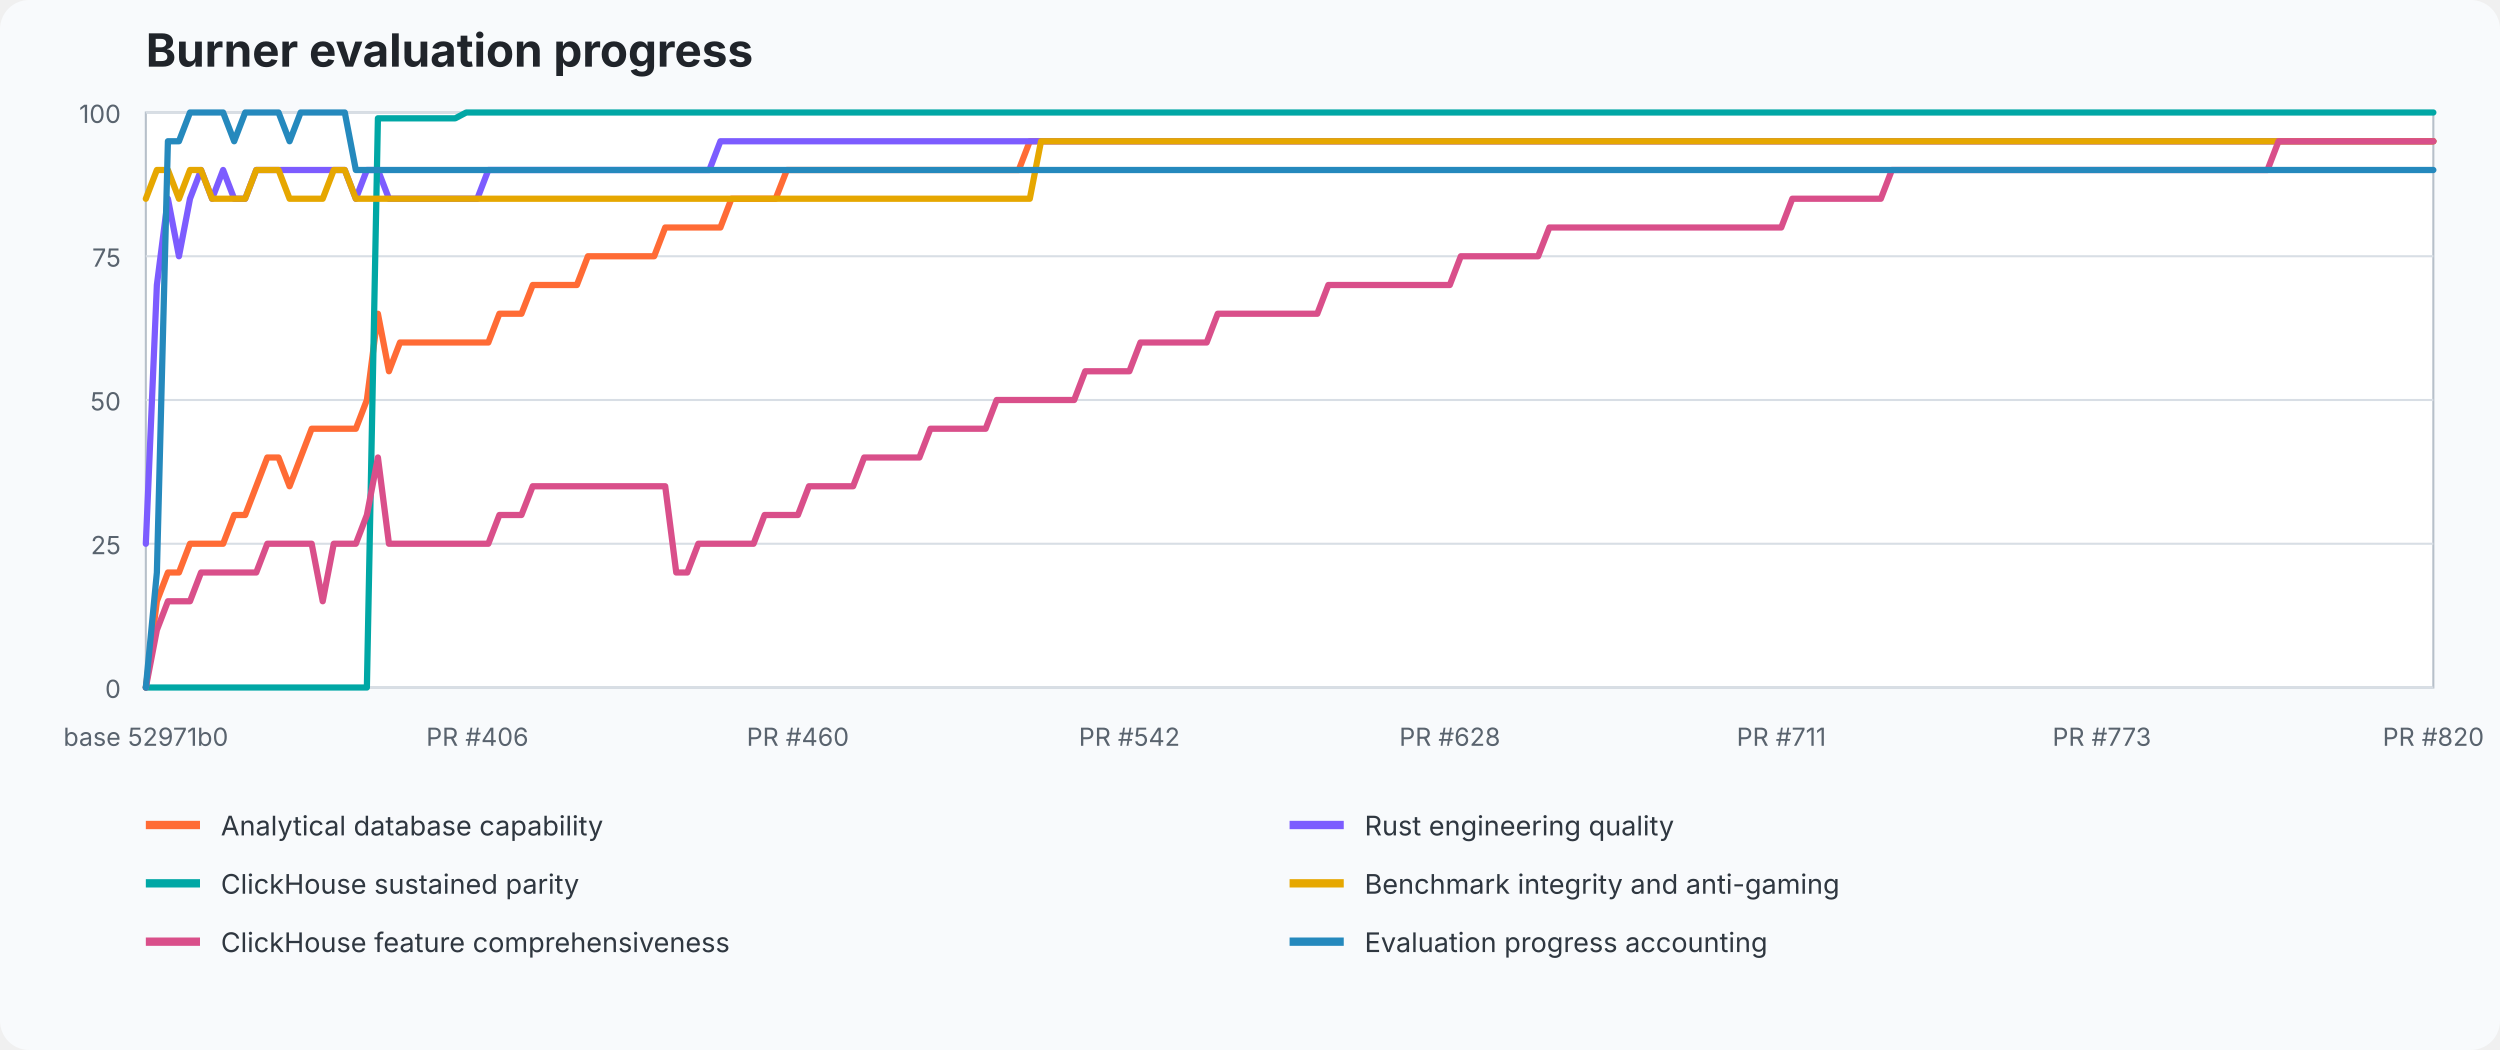
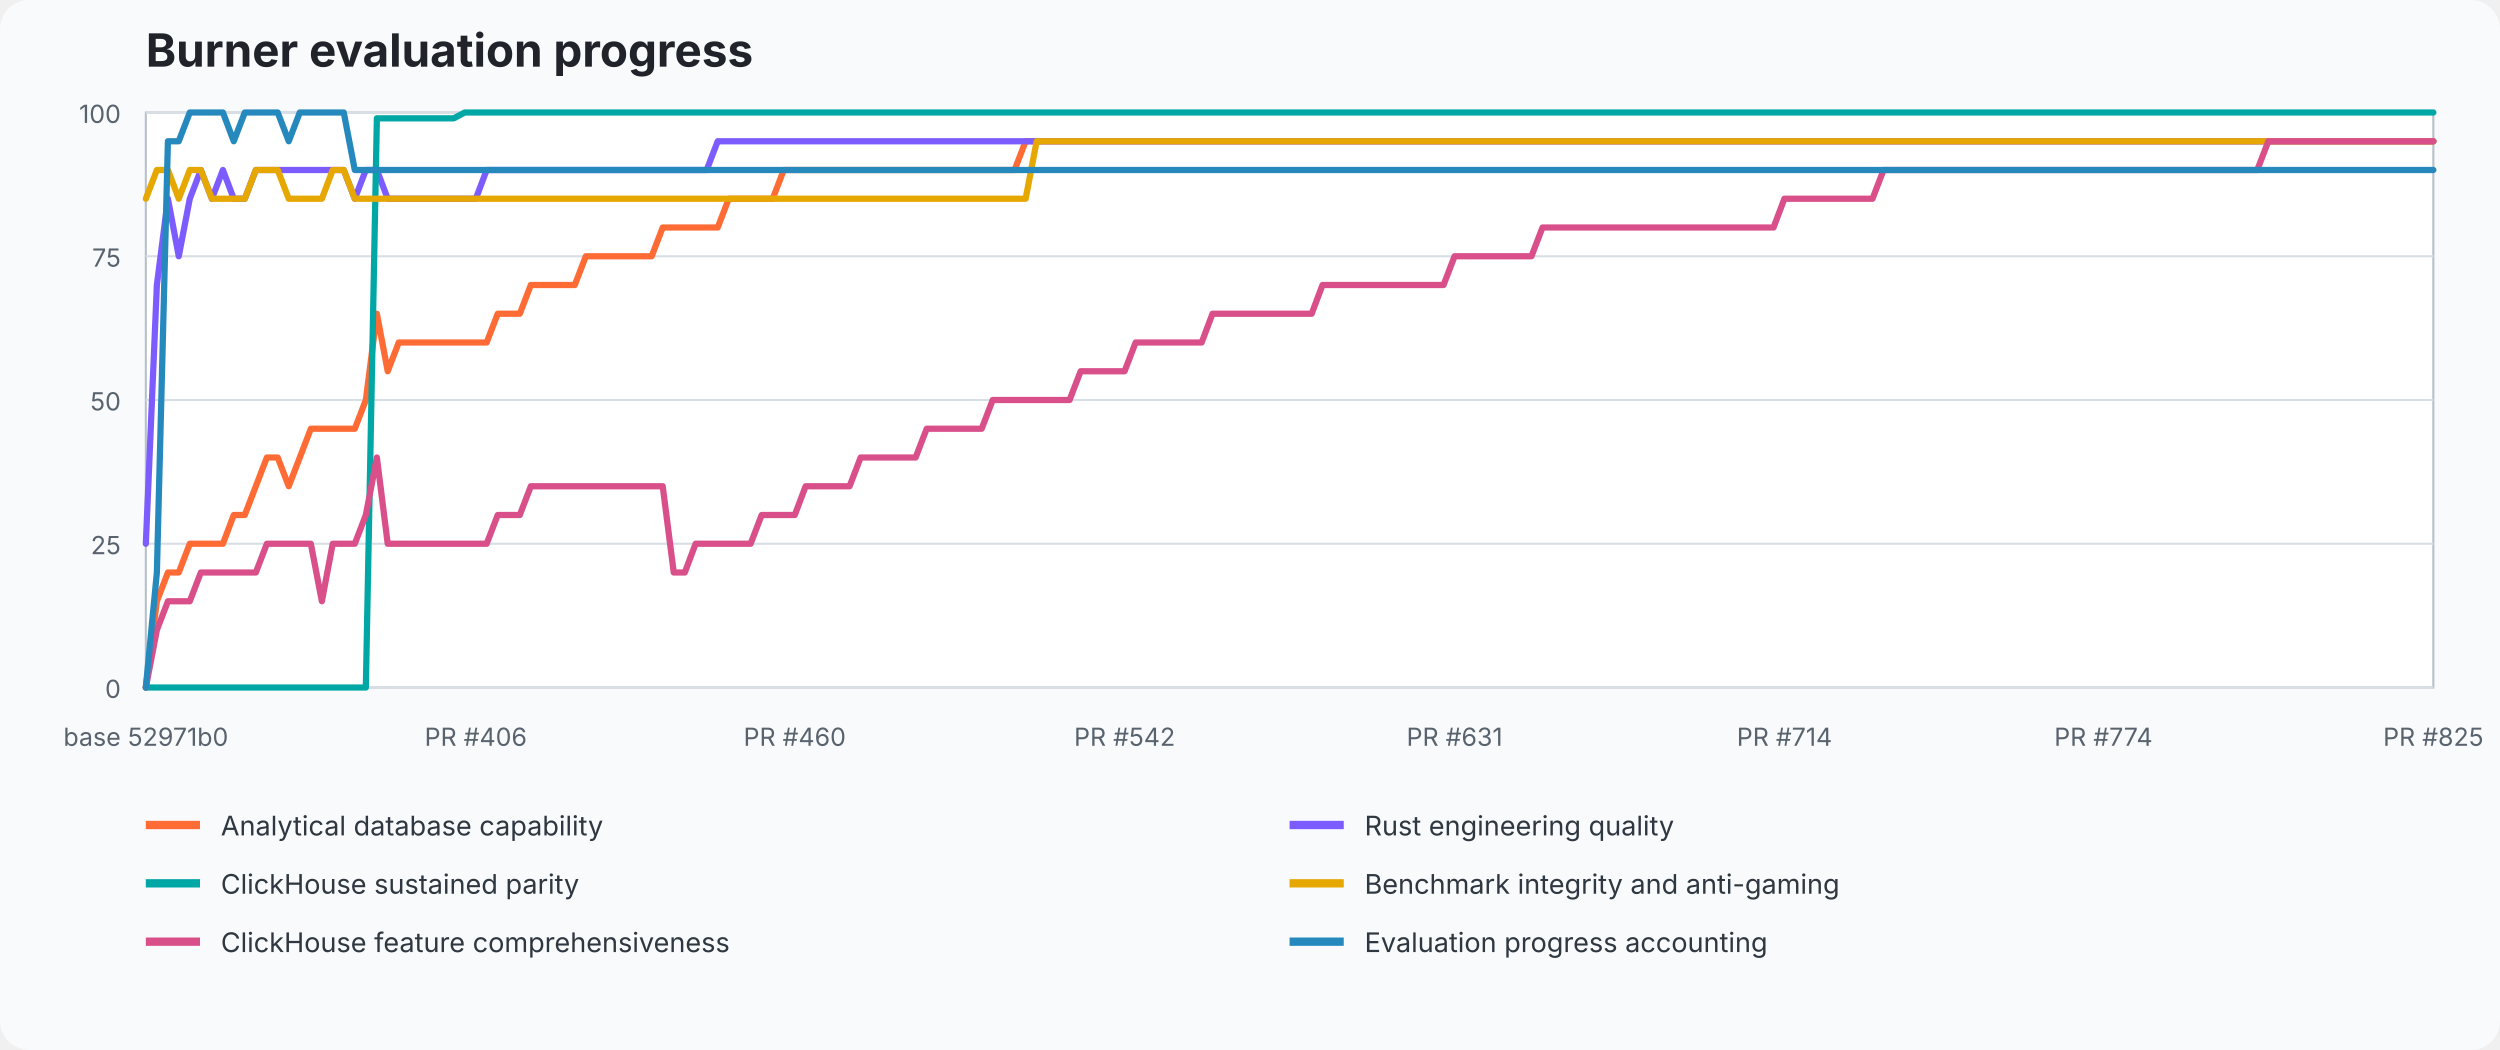
<svg xmlns="http://www.w3.org/2000/svg" width="1200" height="504" viewBox="0 0 1200 504" role="img" aria-labelledby="title desc">
  <style>text{font-family:ui-sans-serif,system-ui,-apple-system,BlinkMacSystemFont,"Segoe UI",sans-serif}.title{font-size:22px;font-weight:700;fill:#20242a}.axis{font-size:12px;fill:#59636e}.legend{font-size:13px;fill:#2f3740}.grid{stroke:#d8dee5;stroke-width:1}.plot{fill:#fff;stroke:#b7c0ca}</style>
  <rect width="100%" height="100%" fill="#f8fafc" rx="14" />
  <text x="70" y="32" class="title">Burner evaluation progress</text>
  <rect x="70" y="54" width="1098" height="276" class="plot" />
  <line x1="70" y1="330" x2="1168" y2="330" class="grid" />
  <text x="58" y="335" text-anchor="end" class="axis">0</text>
  <line x1="70" y1="261" x2="1168" y2="261" class="grid" />
  <text x="58" y="266" text-anchor="end" class="axis">25</text>
  <line x1="70" y1="192" x2="1168" y2="192" class="grid" />
  <text x="58" y="197" text-anchor="end" class="axis">50</text>
  <line x1="70" y1="123" x2="1168" y2="123" class="grid" />
  <text x="58" y="128" text-anchor="end" class="axis">75</text>
  <line x1="70" y1="54" x2="1168" y2="54" class="grid" />
  <text x="58" y="59" text-anchor="end" class="axis">100</text>
-   <polyline points="70.0,330.0 75.3,288.6 80.6,274.8 85.9,274.8 91.2,261.0 96.5,261.0 101.8,261.0 107.1,261.0 112.4,247.2 117.7,247.2 123.0,233.4 128.3,219.6 133.7,219.6 139.0,233.4 144.3,219.6 149.6,205.8 154.9,205.8 160.2,205.8 165.5,205.8 170.8,205.8 176.1,192.0 181.4,150.6 186.7,178.2 192.0,164.4 197.3,164.4 202.6,164.4 207.9,164.4 213.2,164.4 218.5,164.4 223.8,164.4 229.1,164.4 234.4,164.4 239.7,150.6 245.0,150.6 250.3,150.6 255.7,136.8 261.0,136.8 266.3,136.8 271.6,136.8 276.9,136.8 282.2,123.0 287.5,123.0 292.8,123.0 298.1,123.0 303.4,123.0 308.7,123.0 314.0,123.0 319.3,109.2 324.6,109.2 329.9,109.2 335.2,109.2 340.5,109.2 345.8,109.2 351.1,95.4 356.4,95.4 361.7,95.4 367.0,95.4 372.3,95.4 377.7,81.6 383.0,81.6 388.3,81.6 393.6,81.6 398.9,81.6 404.2,81.6 409.5,81.6 414.8,81.6 420.1,81.6 425.4,81.6 430.7,81.6 436.0,81.6 441.3,81.6 446.6,81.6 451.9,81.6 457.2,81.6 462.5,81.6 467.8,81.6 473.1,81.6 478.4,81.6 483.7,81.6 489.0,81.6 494.3,67.8 499.7,67.8 505.0,67.8 510.3,67.8 515.6,67.8 520.9,67.8 526.2,67.8 531.5,67.8 536.8,67.8 542.1,67.8 547.4,67.8 552.7,67.8 558.0,67.8 563.3,67.8 568.6,67.8 573.9,67.8 579.2,67.8 584.5,67.8 589.8,67.8 595.1,67.8 600.4,67.8 605.7,67.8 611.0,67.8 616.3,67.8 621.7,67.8 627.0,67.8 632.3,67.8 637.6,67.8 642.9,67.8 648.2,67.8 653.5,67.8 658.8,67.8 664.1,67.8 669.4,67.8 674.7,67.8 680.0,67.8 685.3,67.8 690.6,67.8 695.9,67.8 701.2,67.8 706.5,67.8 711.8,67.8 717.1,67.8 722.4,67.8 727.7,67.8 733.0,67.8 738.3,67.8 743.7,67.8 749.0,67.8 754.3,67.8 759.6,67.8 764.9,67.8 770.2,67.8 775.5,67.8 780.8,67.8 786.1,67.8 791.4,67.8 796.7,67.8 802.0,67.8 807.3,67.8 812.6,67.8 817.9,67.8 823.2,67.8 828.5,67.8 833.8,67.8 839.1,67.8 844.4,67.8 849.7,67.8 855.0,67.8 860.3,67.8 865.7,67.8 871.0,67.8 876.3,67.8 881.6,67.8 886.9,67.8 892.2,67.8 897.5,67.8 902.8,67.8 908.1,67.8 913.4,67.8 918.7,67.8 924.0,67.8 929.3,67.8 934.6,67.8 939.9,67.8 945.2,67.8 950.5,67.8 955.8,67.8 961.1,67.8 966.4,67.8 971.7,67.8 977.0,67.8 982.3,67.8 987.7,67.8 993.0,67.8 998.3,67.8 1003.6,67.8 1008.9,67.8 1014.2,67.8 1019.5,67.8 1024.8,67.8 1030.1,67.8 1035.4,67.8 1040.7,67.8 1046.0,67.8 1051.3,67.8 1056.6,67.8 1061.9,67.8 1067.2,67.8 1072.5,67.8 1077.8,67.8 1083.1,67.8 1088.4,67.8 1093.7,67.8 1099.0,67.8 1104.3,67.8 1109.7,67.8 1115.0,67.8 1120.3,67.8 1125.6,67.8 1130.9,67.8 1136.2,67.8 1141.5,67.8 1146.8,67.8 1152.1,67.8 1157.4,67.8 1162.7,67.8 1168.0,67.8" fill="none" stroke="#ff6b35" stroke-width="3" stroke-linejoin="round" stroke-linecap="round" />
-   <polyline points="70.0,261.0 75.3,136.8 80.6,95.4 85.9,123.0 91.2,95.4 96.5,81.6 101.8,95.4 107.1,81.6 112.4,95.4 117.7,95.4 123.0,81.6 128.3,81.6 133.7,81.6 139.0,81.6 144.3,81.6 149.6,81.6 154.9,81.6 160.2,81.6 165.5,81.6 170.8,95.4 176.1,81.6 181.4,81.6 186.7,95.4 192.0,95.4 197.3,95.4 202.6,95.4 207.9,95.4 213.2,95.4 218.5,95.4 223.8,95.4 229.1,95.4 234.4,81.6 239.7,81.6 245.0,81.6 250.3,81.6 255.7,81.6 261.0,81.6 266.3,81.6 271.6,81.6 276.9,81.6 282.2,81.6 287.5,81.6 292.8,81.6 298.1,81.6 303.4,81.6 308.7,81.6 314.0,81.6 319.3,81.6 324.6,81.6 329.9,81.6 335.2,81.6 340.5,81.6 345.8,67.8 351.1,67.8 356.4,67.8 361.7,67.8 367.0,67.8 372.3,67.8 377.7,67.8 383.0,67.8 388.3,67.8 393.6,67.8 398.9,67.8 404.2,67.8 409.5,67.8 414.8,67.8 420.1,67.8 425.4,67.8 430.7,67.8 436.0,67.8 441.3,67.8 446.6,67.8 451.9,67.8 457.2,67.8 462.5,67.8 467.8,67.8 473.1,67.8 478.4,67.8 483.7,67.8 489.0,67.8 494.3,67.8 499.7,67.8 505.0,67.8 510.3,67.8 515.6,67.8 520.9,67.8 526.2,67.8 531.5,67.8 536.8,67.8 542.1,67.8 547.4,67.8 552.7,67.8 558.0,67.8 563.3,67.8 568.6,67.8 573.9,67.8 579.2,67.8 584.5,67.8 589.8,67.8 595.1,67.8 600.4,67.8 605.7,67.8 611.0,67.8 616.3,67.8 621.7,67.8 627.0,67.8 632.3,67.8 637.6,67.8 642.9,67.8 648.2,67.8 653.5,67.8 658.8,67.8 664.1,67.8 669.4,67.8 674.7,67.8 680.0,67.8 685.3,67.8 690.6,67.8 695.9,67.8 701.2,67.8 706.5,67.8 711.8,67.8 717.1,67.8 722.4,67.8 727.7,67.8 733.0,67.8 738.3,67.8 743.7,67.8 749.0,67.8 754.3,67.8 759.6,67.8 764.9,67.8 770.2,67.8 775.5,67.8 780.8,67.8 786.1,67.8 791.4,67.8 796.7,67.8 802.0,67.8 807.3,67.8 812.6,67.8 817.9,67.8 823.2,67.8 828.5,67.8 833.8,67.8 839.1,67.8 844.4,67.8 849.7,67.8 855.0,67.8 860.3,67.8 865.7,67.8 871.0,67.8 876.3,67.8 881.6,67.8 886.9,67.8 892.2,67.8 897.5,67.8 902.8,67.8 908.1,67.8 913.4,67.8 918.7,67.8 924.0,67.8 929.3,67.8 934.6,67.8 939.9,67.8 945.2,67.8 950.5,67.8 955.8,67.8 961.1,67.8 966.4,67.8 971.7,67.8 977.0,67.8 982.3,67.8 987.7,67.8 993.0,67.8 998.3,67.8 1003.6,67.8 1008.9,67.8 1014.2,67.8 1019.5,67.8 1024.8,67.8 1030.1,67.8 1035.4,67.8 1040.7,67.8 1046.0,67.8 1051.3,67.8 1056.6,67.8 1061.9,67.8 1067.2,67.8 1072.5,67.8 1077.8,67.8 1083.1,67.8 1088.4,67.8 1093.7,67.8 1099.0,67.8 1104.3,67.8 1109.7,67.8 1115.0,67.8 1120.3,67.8 1125.6,67.8 1130.9,67.8 1136.2,67.8 1141.5,67.8 1146.8,67.8 1152.1,67.8 1157.4,67.8 1162.7,67.8 1168.0,67.8" fill="none" stroke="#7c5cff" stroke-width="3" stroke-linejoin="round" stroke-linecap="round" />
-   <polyline points="70.0,330.0 75.3,330.0 80.6,330.0 85.9,330.0 91.2,330.0 96.5,330.0 101.8,330.0 107.1,330.0 112.4,330.0 117.7,330.0 123.0,330.0 128.3,330.0 133.7,330.0 139.0,330.0 144.3,330.0 149.6,330.0 154.9,330.0 160.2,330.0 165.5,330.0 170.8,330.0 176.1,330.0 181.4,56.8 186.7,56.8 192.0,56.8 197.3,56.8 202.6,56.8 207.9,56.8 213.2,56.8 218.5,56.8 223.8,54.0 229.1,54.0 234.4,54.0 239.7,54.0 245.0,54.0 250.3,54.0 255.7,54.0 261.0,54.0 266.3,54.0 271.6,54.0 276.9,54.0 282.2,54.0 287.5,54.0 292.8,54.0 298.1,54.0 303.4,54.0 308.7,54.0 314.0,54.0 319.3,54.0 324.6,54.0 329.9,54.0 335.2,54.0 340.5,54.0 345.8,54.0 351.1,54.0 356.4,54.0 361.7,54.0 367.0,54.0 372.3,54.0 377.7,54.0 383.0,54.0 388.3,54.0 393.6,54.0 398.9,54.0 404.2,54.0 409.5,54.0 414.8,54.0 420.1,54.0 425.4,54.0 430.7,54.0 436.0,54.0 441.3,54.0 446.6,54.0 451.9,54.0 457.2,54.0 462.5,54.0 467.8,54.0 473.1,54.0 478.4,54.0 483.7,54.0 489.0,54.0 494.3,54.0 499.7,54.0 505.0,54.0 510.3,54.0 515.6,54.0 520.9,54.0 526.2,54.0 531.5,54.0 536.8,54.0 542.1,54.0 547.4,54.0 552.7,54.0 558.0,54.0 563.3,54.0 568.6,54.0 573.9,54.0 579.2,54.0 584.5,54.0 589.8,54.0 595.1,54.0 600.4,54.0 605.7,54.0 611.0,54.0 616.3,54.0 621.7,54.0 627.0,54.0 632.3,54.0 637.6,54.0 642.9,54.0 648.2,54.0 653.5,54.0 658.8,54.0 664.1,54.0 669.4,54.0 674.7,54.0 680.0,54.0 685.3,54.0 690.6,54.0 695.9,54.0 701.2,54.0 706.5,54.0 711.8,54.0 717.1,54.0 722.4,54.0 727.7,54.0 733.0,54.0 738.3,54.0 743.7,54.0 749.0,54.0 754.3,54.0 759.6,54.0 764.9,54.0 770.2,54.0 775.5,54.0 780.8,54.0 786.1,54.0 791.4,54.0 796.7,54.0 802.0,54.0 807.3,54.0 812.6,54.0 817.9,54.0 823.2,54.0 828.5,54.0 833.8,54.0 839.1,54.0 844.4,54.0 849.7,54.0 855.0,54.0 860.3,54.0 865.7,54.0 871.0,54.0 876.3,54.0 881.6,54.0 886.9,54.0 892.2,54.0 897.5,54.0 902.8,54.0 908.1,54.0 913.4,54.0 918.7,54.0 924.0,54.0 929.3,54.0 934.6,54.0 939.9,54.0 945.2,54.0 950.5,54.0 955.8,54.0 961.1,54.0 966.4,54.0 971.7,54.0 977.0,54.0 982.3,54.0 987.7,54.0 993.0,54.0 998.3,54.0 1003.6,54.0 1008.9,54.0 1014.2,54.0 1019.5,54.0 1024.8,54.0 1030.1,54.0 1035.4,54.0 1040.7,54.0 1046.0,54.0 1051.3,54.0 1056.6,54.0 1061.9,54.0 1067.2,54.0 1072.5,54.0 1077.8,54.0 1083.1,54.0 1088.4,54.0 1093.7,54.0 1099.0,54.0 1104.3,54.0 1109.7,54.0 1115.0,54.0 1120.3,54.0 1125.6,54.0 1130.9,54.0 1136.2,54.0 1141.5,54.0 1146.8,54.0 1152.1,54.0 1157.4,54.0 1162.7,54.0 1168.0,54.0" fill="none" stroke="#00a7a5" stroke-width="3" stroke-linejoin="round" stroke-linecap="round" />
-   <polyline points="70.0,95.4 75.3,81.6 80.6,81.6 85.9,95.4 91.2,81.6 96.5,81.6 101.8,95.4 107.1,95.4 112.4,95.4 117.7,95.4 123.0,81.6 128.3,81.6 133.7,81.6 139.0,95.4 144.3,95.4 149.6,95.4 154.9,95.4 160.2,81.6 165.5,81.6 170.8,95.4 176.1,95.4 181.4,95.4 186.7,95.4 192.0,95.4 197.3,95.4 202.6,95.4 207.9,95.4 213.2,95.4 218.5,95.4 223.8,95.4 229.1,95.4 234.4,95.4 239.7,95.4 245.0,95.4 250.3,95.4 255.7,95.4 261.0,95.4 266.3,95.4 271.6,95.4 276.9,95.4 282.2,95.4 287.5,95.4 292.8,95.4 298.1,95.4 303.4,95.4 308.7,95.4 314.0,95.4 319.3,95.4 324.6,95.4 329.9,95.4 335.2,95.4 340.5,95.4 345.8,95.4 351.1,95.4 356.4,95.4 361.7,95.4 367.0,95.4 372.3,95.4 377.7,95.4 383.0,95.4 388.3,95.4 393.6,95.4 398.9,95.4 404.2,95.4 409.5,95.4 414.8,95.4 420.1,95.4 425.4,95.4 430.7,95.4 436.0,95.4 441.3,95.4 446.6,95.4 451.9,95.4 457.2,95.4 462.5,95.4 467.8,95.4 473.1,95.4 478.4,95.4 483.7,95.4 489.0,95.4 494.3,95.4 499.7,67.8 505.0,67.8 510.3,67.8 515.6,67.8 520.9,67.8 526.2,67.8 531.5,67.8 536.8,67.8 542.1,67.8 547.4,67.8 552.7,67.8 558.0,67.8 563.3,67.8 568.6,67.8 573.9,67.8 579.2,67.8 584.5,67.8 589.8,67.8 595.1,67.8 600.4,67.8 605.7,67.8 611.0,67.8 616.3,67.8 621.7,67.8 627.0,67.8 632.3,67.8 637.6,67.8 642.9,67.8 648.2,67.8 653.5,67.8 658.8,67.8 664.1,67.8 669.4,67.8 674.7,67.8 680.0,67.8 685.3,67.8 690.6,67.8 695.9,67.8 701.2,67.8 706.5,67.8 711.8,67.8 717.1,67.8 722.4,67.8 727.7,67.8 733.0,67.8 738.3,67.8 743.7,67.8 749.0,67.8 754.3,67.8 759.6,67.8 764.9,67.8 770.2,67.8 775.5,67.8 780.8,67.8 786.1,67.8 791.4,67.8 796.7,67.8 802.0,67.8 807.3,67.8 812.6,67.8 817.9,67.8 823.2,67.8 828.5,67.8 833.8,67.8 839.1,67.8 844.4,67.8 849.7,67.8 855.0,67.8 860.3,67.8 865.7,67.8 871.0,67.8 876.3,67.8 881.6,67.8 886.9,67.8 892.2,67.8 897.5,67.8 902.8,67.8 908.1,67.8 913.4,67.8 918.7,67.8 924.0,67.8 929.3,67.8 934.6,67.8 939.9,67.8 945.2,67.8 950.5,67.8 955.8,67.8 961.1,67.8 966.4,67.8 971.7,67.8 977.0,67.8 982.3,67.8 987.7,67.8 993.0,67.8 998.3,67.8 1003.6,67.8 1008.9,67.8 1014.2,67.8 1019.5,67.8 1024.8,67.8 1030.1,67.8 1035.4,67.8 1040.7,67.8 1046.0,67.8 1051.3,67.8 1056.6,67.8 1061.9,67.8 1067.2,67.8 1072.5,67.8 1077.8,67.8 1083.1,67.8 1088.4,67.8 1093.7,67.8 1099.0,67.8 1104.3,67.8 1109.7,67.8 1115.0,67.8 1120.3,67.8 1125.6,67.8 1130.9,67.8 1136.2,67.8 1141.5,67.8 1146.8,67.8 1152.1,67.8 1157.4,67.8 1162.7,67.8 1168.0,67.8" fill="none" stroke="#e6a700" stroke-width="3" stroke-linejoin="round" stroke-linecap="round" />
-   <polyline points="70.0,330.0 75.3,302.4 80.6,288.6 85.9,288.6 91.2,288.6 96.5,274.8 101.8,274.8 107.1,274.8 112.4,274.8 117.7,274.8 123.0,274.8 128.3,261.0 133.7,261.0 139.0,261.0 144.3,261.0 149.6,261.0 154.9,288.6 160.2,261.0 165.5,261.0 170.8,261.0 176.1,247.2 181.4,219.6 186.7,261.0 192.0,261.0 197.3,261.0 202.6,261.0 207.9,261.0 213.2,261.0 218.5,261.0 223.8,261.0 229.1,261.0 234.4,261.0 239.7,247.2 245.0,247.2 250.3,247.2 255.7,233.4 261.0,233.4 266.3,233.4 271.6,233.4 276.9,233.4 282.2,233.4 287.5,233.4 292.8,233.4 298.1,233.4 303.4,233.4 308.7,233.4 314.0,233.4 319.3,233.4 324.6,274.8 329.9,274.8 335.2,261.0 340.5,261.0 345.8,261.0 351.1,261.0 356.4,261.0 361.7,261.0 367.0,247.2 372.3,247.2 377.7,247.2 383.0,247.2 388.3,233.4 393.6,233.4 398.9,233.4 404.2,233.4 409.5,233.4 414.8,219.6 420.1,219.6 425.4,219.6 430.7,219.6 436.0,219.6 441.3,219.6 446.6,205.8 451.9,205.8 457.2,205.8 462.5,205.8 467.8,205.8 473.1,205.8 478.4,192.0 483.7,192.0 489.0,192.0 494.3,192.0 499.7,192.0 505.0,192.0 510.3,192.0 515.6,192.0 520.9,178.2 526.2,178.2 531.5,178.2 536.8,178.2 542.1,178.2 547.4,164.4 552.7,164.4 558.0,164.4 563.3,164.4 568.6,164.4 573.9,164.4 579.2,164.4 584.5,150.6 589.8,150.6 595.1,150.6 600.4,150.6 605.7,150.6 611.0,150.6 616.3,150.6 621.7,150.6 627.0,150.6 632.3,150.6 637.6,136.8 642.9,136.8 648.2,136.8 653.5,136.8 658.8,136.8 664.1,136.8 669.4,136.8 674.7,136.8 680.0,136.8 685.3,136.8 690.6,136.8 695.9,136.8 701.2,123.0 706.5,123.0 711.8,123.0 717.1,123.0 722.4,123.0 727.7,123.0 733.0,123.0 738.3,123.0 743.7,109.2 749.0,109.2 754.3,109.2 759.6,109.2 764.9,109.2 770.2,109.2 775.5,109.2 780.8,109.2 786.1,109.2 791.4,109.2 796.7,109.2 802.0,109.2 807.3,109.2 812.6,109.2 817.9,109.2 823.2,109.2 828.5,109.2 833.8,109.2 839.1,109.2 844.4,109.2 849.7,109.2 855.0,109.2 860.3,95.4 865.7,95.4 871.0,95.4 876.3,95.4 881.6,95.4 886.9,95.4 892.2,95.4 897.5,95.4 902.8,95.4 908.1,81.6 913.4,81.6 918.7,81.6 924.0,81.6 929.3,81.6 934.6,81.6 939.9,81.6 945.2,81.6 950.5,81.6 955.8,81.6 961.1,81.6 966.4,81.6 971.7,81.6 977.0,81.6 982.3,81.6 987.7,81.6 993.0,81.6 998.3,81.6 1003.6,81.6 1008.9,81.6 1014.2,81.6 1019.5,81.6 1024.8,81.6 1030.1,81.6 1035.4,81.6 1040.7,81.6 1046.0,81.6 1051.3,81.6 1056.6,81.6 1061.9,81.6 1067.2,81.6 1072.5,81.6 1077.8,81.6 1083.1,81.6 1088.4,81.6 1093.7,67.8 1099.0,67.8 1104.3,67.8 1109.7,67.8 1115.0,67.8 1120.3,67.8 1125.6,67.8 1130.9,67.8 1136.2,67.8 1141.5,67.8 1146.8,67.8 1152.1,67.8 1157.4,67.8 1162.7,67.8 1168.0,67.8" fill="none" stroke="#d94f8a" stroke-width="3" stroke-linejoin="round" stroke-linecap="round" />
-   <polyline points="70.0,330.0 75.3,274.8 80.6,67.8 85.9,67.8 91.2,54.0 96.5,54.0 101.8,54.0 107.1,54.0 112.4,67.8 117.7,54.0 123.0,54.0 128.3,54.0 133.7,54.0 139.0,67.8 144.3,54.0 149.6,54.0 154.9,54.0 160.2,54.0 165.5,54.0 170.8,81.6 176.1,81.6 181.4,81.6 186.7,81.6 192.0,81.6 197.3,81.6 202.6,81.6 207.9,81.6 213.2,81.6 218.5,81.6 223.8,81.6 229.1,81.6 234.4,81.6 239.7,81.6 245.0,81.6 250.3,81.6 255.7,81.6 261.0,81.6 266.3,81.6 271.6,81.6 276.9,81.6 282.2,81.6 287.5,81.6 292.8,81.6 298.1,81.6 303.4,81.6 308.7,81.6 314.0,81.6 319.3,81.6 324.6,81.6 329.9,81.6 335.2,81.6 340.5,81.6 345.8,81.6 351.1,81.6 356.4,81.6 361.7,81.6 367.0,81.6 372.3,81.6 377.7,81.6 383.0,81.6 388.3,81.6 393.6,81.6 398.9,81.6 404.2,81.6 409.5,81.6 414.8,81.6 420.1,81.6 425.4,81.6 430.7,81.6 436.0,81.6 441.3,81.6 446.6,81.6 451.9,81.6 457.2,81.6 462.5,81.6 467.8,81.6 473.1,81.6 478.4,81.6 483.7,81.6 489.0,81.6 494.3,81.6 499.7,81.6 505.0,81.6 510.3,81.6 515.6,81.6 520.9,81.6 526.2,81.6 531.5,81.6 536.8,81.6 542.1,81.6 547.4,81.6 552.7,81.6 558.0,81.6 563.3,81.6 568.6,81.6 573.9,81.6 579.2,81.6 584.5,81.6 589.8,81.6 595.1,81.6 600.4,81.6 605.7,81.6 611.0,81.6 616.3,81.6 621.7,81.6 627.0,81.6 632.3,81.6 637.6,81.6 642.9,81.6 648.2,81.6 653.5,81.6 658.8,81.6 664.1,81.6 669.4,81.6 674.7,81.6 680.0,81.6 685.3,81.6 690.6,81.6 695.9,81.6 701.2,81.6 706.5,81.6 711.8,81.6 717.1,81.6 722.4,81.6 727.7,81.6 733.0,81.6 738.3,81.6 743.7,81.6 749.0,81.6 754.3,81.6 759.6,81.6 764.9,81.6 770.2,81.6 775.5,81.6 780.8,81.6 786.1,81.6 791.4,81.6 796.7,81.6 802.0,81.6 807.3,81.6 812.6,81.6 817.9,81.6 823.2,81.6 828.5,81.6 833.8,81.6 839.1,81.6 844.4,81.6 849.7,81.6 855.0,81.6 860.3,81.6 865.7,81.6 871.0,81.6 876.3,81.6 881.6,81.6 886.9,81.6 892.2,81.6 897.5,81.6 902.8,81.6 908.1,81.6 913.4,81.6 918.7,81.6 924.0,81.6 929.3,81.6 934.6,81.6 939.9,81.6 945.2,81.6 950.5,81.6 955.8,81.6 961.1,81.6 966.4,81.6 971.7,81.6 977.0,81.6 982.3,81.6 987.7,81.6 993.0,81.6 998.3,81.6 1003.6,81.6 1008.9,81.6 1014.2,81.6 1019.5,81.6 1024.8,81.6 1030.1,81.6 1035.4,81.6 1040.7,81.6 1046.0,81.6 1051.3,81.6 1056.6,81.6 1061.9,81.6 1067.2,81.6 1072.5,81.6 1077.8,81.6 1083.1,81.6 1088.4,81.6 1093.7,81.6 1099.0,81.6 1104.3,81.6 1109.7,81.6 1115.0,81.6 1120.3,81.6 1125.6,81.6 1130.9,81.6 1136.2,81.6 1141.5,81.6 1146.8,81.6 1152.1,81.6 1157.4,81.6 1162.7,81.6 1168.0,81.6" fill="none" stroke="#2589bd" stroke-width="3" stroke-linejoin="round" stroke-linecap="round" />
+   <polyline points="70.0,330.0 75.3,288.6 80.6,274.8 85.8,274.8 91.1,261.0 96.4,261.0 101.7,261.0 107.0,261.0 112.2,247.2 117.5,247.2 122.8,233.4 128.1,219.6 133.3,219.6 138.6,233.4 143.9,219.6 149.2,205.8 154.5,205.8 159.7,205.8 165.0,205.8 170.3,205.8 175.6,192.0 180.9,150.6 186.1,178.2 191.4,164.4 196.7,164.4 202.0,164.4 207.3,164.4 212.5,164.4 217.8,164.4 223.1,164.4 228.4,164.4 233.6,164.4 238.9,150.6 244.2,150.6 249.5,150.6 254.8,136.8 260.0,136.8 265.3,136.8 270.6,136.8 275.9,136.8 281.2,123.0 286.4,123.0 291.7,123.0 297.0,123.0 302.3,123.0 307.5,123.0 312.8,123.0 318.1,109.2 323.4,109.2 328.7,109.2 333.9,109.2 339.2,109.2 344.5,109.2 349.8,95.4 355.1,95.4 360.3,95.4 365.6,95.4 370.9,95.4 376.2,81.6 381.5,81.6 386.7,81.6 392.0,81.6 397.3,81.6 402.6,81.6 407.8,81.6 413.1,81.6 418.4,81.6 423.7,81.6 429.0,81.6 434.2,81.6 439.5,81.6 444.8,81.6 450.1,81.6 455.4,81.6 460.6,81.6 465.9,81.6 471.2,81.6 476.5,81.6 481.8,81.6 487.0,81.6 492.3,67.8 497.6,67.8 502.9,67.8 508.1,67.8 513.4,67.8 518.7,67.8 524.0,67.8 529.3,67.8 534.5,67.8 539.8,67.8 545.1,67.8 550.4,67.8 555.7,67.8 560.9,67.8 566.2,67.8 571.5,67.8 576.8,67.8 582.0,67.8 587.3,67.8 592.6,67.8 597.9,67.8 603.2,67.8 608.4,67.8 613.7,67.8 619.0,67.8 624.3,67.8 629.6,67.8 634.8,67.8 640.1,67.8 645.4,67.8 650.7,67.8 656.0,67.8 661.2,67.8 666.5,67.8 671.8,67.8 677.1,67.8 682.3,67.8 687.6,67.8 692.9,67.8 698.2,67.8 703.5,67.8 708.7,67.8 714.0,67.8 719.3,67.8 724.6,67.8 729.9,67.8 735.1,67.8 740.4,67.8 745.7,67.8 751.0,67.8 756.3,67.8 761.5,67.8 766.8,67.8 772.1,67.8 777.4,67.8 782.6,67.8 787.9,67.8 793.2,67.8 798.5,67.8 803.8,67.8 809.0,67.8 814.3,67.8 819.6,67.8 824.9,67.8 830.2,67.8 835.4,67.8 840.7,67.8 846.0,67.8 851.3,67.8 856.5,67.8 861.8,67.8 867.1,67.8 872.4,67.8 877.7,67.8 882.9,67.8 888.2,67.8 893.5,67.8 898.8,67.8 904.1,67.8 909.3,67.8 914.6,67.8 919.9,67.8 925.2,67.8 930.5,67.8 935.7,67.8 941.0,67.8 946.3,67.8 951.6,67.8 956.8,67.8 962.1,67.8 967.4,67.8 972.7,67.8 978.0,67.8 983.2,67.8 988.5,67.8 993.8,67.8 999.1,67.8 1004.4,67.8 1009.6,67.8 1014.9,67.8 1020.2,67.8 1025.5,67.8 1030.8,67.8 1036.0,67.8 1041.3,67.8 1046.6,67.8 1051.9,67.8 1057.1,67.8 1062.4,67.8 1067.7,67.8 1073.0,67.8 1078.3,67.8 1083.5,67.8 1088.8,67.8 1094.1,67.8 1099.4,67.8 1104.7,67.8 1109.9,67.8 1115.2,67.8 1120.5,67.8 1125.8,67.8 1131.0,67.8 1136.3,67.8 1141.6,67.8 1146.9,67.8 1152.2,67.8 1157.4,67.8 1162.7,67.8 1168.0,67.8" fill="none" stroke="#ff6b35" stroke-width="3" stroke-linejoin="round" stroke-linecap="round" />
+   <polyline points="70.0,261.0 75.3,136.8 80.6,95.4 85.8,123.0 91.1,95.4 96.4,81.6 101.7,95.4 107.0,81.6 112.2,95.4 117.5,95.4 122.8,81.6 128.1,81.6 133.3,81.6 138.6,81.6 143.9,81.6 149.2,81.6 154.5,81.6 159.7,81.6 165.0,81.6 170.3,95.4 175.6,81.6 180.9,81.6 186.1,95.4 191.4,95.4 196.7,95.4 202.0,95.4 207.3,95.4 212.5,95.4 217.8,95.4 223.1,95.4 228.4,95.4 233.6,81.6 238.9,81.6 244.2,81.6 249.5,81.6 254.8,81.6 260.0,81.6 265.3,81.6 270.6,81.6 275.9,81.6 281.2,81.6 286.4,81.6 291.7,81.6 297.0,81.6 302.3,81.6 307.5,81.6 312.8,81.6 318.1,81.6 323.4,81.6 328.7,81.6 333.9,81.6 339.2,81.6 344.5,67.8 349.8,67.8 355.1,67.8 360.3,67.8 365.6,67.8 370.9,67.8 376.2,67.8 381.5,67.8 386.7,67.8 392.0,67.8 397.3,67.8 402.6,67.8 407.8,67.8 413.1,67.8 418.4,67.8 423.7,67.8 429.0,67.8 434.2,67.8 439.5,67.8 444.8,67.8 450.1,67.8 455.4,67.8 460.6,67.8 465.9,67.8 471.2,67.8 476.5,67.8 481.8,67.8 487.0,67.8 492.3,67.8 497.6,67.8 502.9,67.8 508.1,67.8 513.4,67.8 518.7,67.8 524.0,67.8 529.3,67.8 534.5,67.8 539.8,67.8 545.1,67.8 550.4,67.8 555.7,67.8 560.9,67.8 566.2,67.8 571.5,67.8 576.8,67.8 582.0,67.8 587.3,67.8 592.6,67.8 597.9,67.8 603.2,67.8 608.4,67.8 613.7,67.8 619.0,67.8 624.3,67.8 629.6,67.8 634.8,67.8 640.1,67.8 645.4,67.8 650.7,67.8 656.0,67.8 661.2,67.8 666.5,67.8 671.8,67.8 677.1,67.8 682.3,67.8 687.6,67.8 692.9,67.8 698.2,67.8 703.5,67.8 708.7,67.8 714.0,67.8 719.3,67.8 724.6,67.8 729.9,67.8 735.1,67.8 740.4,67.8 745.7,67.8 751.0,67.8 756.3,67.8 761.5,67.8 766.8,67.8 772.1,67.8 777.4,67.8 782.6,67.8 787.9,67.8 793.2,67.8 798.5,67.8 803.8,67.8 809.0,67.8 814.3,67.8 819.6,67.8 824.9,67.8 830.2,67.8 835.4,67.8 840.7,67.8 846.0,67.8 851.3,67.8 856.5,67.8 861.8,67.8 867.1,67.8 872.4,67.8 877.7,67.8 882.9,67.8 888.2,67.8 893.5,67.8 898.8,67.8 904.1,67.8 909.3,67.8 914.6,67.8 919.9,67.8 925.2,67.8 930.5,67.8 935.7,67.8 941.0,67.8 946.3,67.8 951.6,67.8 956.8,67.8 962.1,67.8 967.4,67.8 972.7,67.8 978.0,67.8 983.2,67.8 988.5,67.8 993.8,67.8 999.1,67.8 1004.4,67.8 1009.6,67.8 1014.9,67.8 1020.2,67.8 1025.5,67.8 1030.8,67.8 1036.0,67.8 1041.3,67.8 1046.6,67.8 1051.9,67.8 1057.1,67.8 1062.4,67.8 1067.7,67.8 1073.0,67.8 1078.3,67.8 1083.5,67.8 1088.8,67.8 1094.1,67.8 1099.4,67.8 1104.7,67.8 1109.9,67.8 1115.2,67.8 1120.5,67.8 1125.8,67.8 1131.0,67.8 1136.3,67.8 1141.6,67.8 1146.9,67.8 1152.2,67.8 1157.4,67.8 1162.7,67.8 1168.0,67.8" fill="none" stroke="#7c5cff" stroke-width="3" stroke-linejoin="round" stroke-linecap="round" />
+   <polyline points="70.0,330.0 75.3,330.0 80.6,330.0 85.8,330.0 91.1,330.0 96.4,330.0 101.7,330.0 107.0,330.0 112.2,330.0 117.5,330.0 122.8,330.0 128.1,330.0 133.3,330.0 138.6,330.0 143.9,330.0 149.2,330.0 154.5,330.0 159.7,330.0 165.0,330.0 170.3,330.0 175.6,330.0 180.9,56.8 186.1,56.8 191.4,56.8 196.7,56.8 202.0,56.8 207.3,56.8 212.5,56.8 217.8,56.8 223.1,54.0 228.4,54.0 233.6,54.0 238.9,54.0 244.2,54.0 249.5,54.0 254.8,54.0 260.0,54.0 265.3,54.0 270.6,54.0 275.9,54.0 281.2,54.0 286.4,54.0 291.7,54.0 297.0,54.0 302.3,54.0 307.5,54.0 312.8,54.0 318.1,54.0 323.4,54.0 328.7,54.0 333.9,54.0 339.2,54.0 344.5,54.0 349.8,54.0 355.1,54.0 360.3,54.0 365.6,54.0 370.9,54.0 376.2,54.0 381.5,54.0 386.7,54.0 392.0,54.0 397.3,54.0 402.6,54.0 407.8,54.0 413.1,54.0 418.4,54.0 423.7,54.0 429.0,54.0 434.2,54.0 439.5,54.0 444.8,54.0 450.1,54.0 455.4,54.0 460.6,54.0 465.9,54.0 471.2,54.0 476.5,54.0 481.8,54.0 487.0,54.0 492.3,54.0 497.6,54.0 502.9,54.0 508.1,54.0 513.4,54.0 518.7,54.0 524.0,54.0 529.3,54.0 534.5,54.0 539.8,54.0 545.1,54.0 550.4,54.0 555.7,54.0 560.9,54.0 566.2,54.0 571.5,54.0 576.8,54.0 582.0,54.0 587.3,54.0 592.6,54.0 597.9,54.0 603.2,54.0 608.4,54.0 613.7,54.0 619.0,54.0 624.3,54.0 629.6,54.0 634.8,54.0 640.1,54.0 645.4,54.0 650.7,54.0 656.0,54.0 661.2,54.0 666.5,54.0 671.8,54.0 677.1,54.0 682.3,54.0 687.6,54.0 692.9,54.0 698.2,54.0 703.5,54.0 708.7,54.0 714.0,54.0 719.3,54.0 724.6,54.0 729.9,54.0 735.1,54.0 740.4,54.0 745.7,54.0 751.0,54.0 756.3,54.0 761.5,54.0 766.8,54.0 772.1,54.0 777.4,54.0 782.6,54.0 787.9,54.0 793.2,54.0 798.5,54.0 803.8,54.0 809.0,54.0 814.3,54.0 819.6,54.0 824.9,54.0 830.2,54.0 835.4,54.0 840.7,54.0 846.0,54.0 851.3,54.0 856.5,54.0 861.8,54.0 867.1,54.0 872.4,54.0 877.7,54.0 882.9,54.0 888.2,54.0 893.5,54.0 898.8,54.0 904.1,54.0 909.3,54.0 914.6,54.0 919.9,54.0 925.2,54.0 930.5,54.0 935.7,54.0 941.0,54.0 946.3,54.0 951.6,54.0 956.8,54.0 962.1,54.0 967.4,54.0 972.7,54.0 978.0,54.0 983.2,54.0 988.5,54.0 993.8,54.0 999.1,54.0 1004.4,54.0 1009.6,54.0 1014.9,54.0 1020.2,54.0 1025.5,54.0 1030.8,54.0 1036.0,54.0 1041.3,54.0 1046.6,54.0 1051.9,54.0 1057.1,54.0 1062.4,54.0 1067.7,54.0 1073.0,54.0 1078.3,54.0 1083.5,54.0 1088.8,54.0 1094.1,54.0 1099.4,54.0 1104.7,54.0 1109.9,54.0 1115.2,54.0 1120.5,54.0 1125.8,54.0 1131.0,54.0 1136.3,54.0 1141.6,54.0 1146.9,54.0 1152.2,54.0 1157.4,54.0 1162.7,54.0 1168.0,54.0" fill="none" stroke="#00a7a5" stroke-width="3" stroke-linejoin="round" stroke-linecap="round" />
+   <polyline points="70.0,95.4 75.3,81.6 80.6,81.6 85.8,95.4 91.1,81.6 96.4,81.6 101.7,95.4 107.0,95.4 112.2,95.4 117.5,95.4 122.8,81.6 128.1,81.6 133.3,81.6 138.6,95.4 143.9,95.4 149.2,95.4 154.5,95.4 159.7,81.6 165.0,81.6 170.3,95.4 175.6,95.4 180.9,95.4 186.1,95.4 191.4,95.4 196.7,95.4 202.0,95.4 207.3,95.4 212.5,95.4 217.8,95.4 223.1,95.4 228.4,95.4 233.6,95.4 238.9,95.4 244.2,95.4 249.5,95.4 254.8,95.4 260.0,95.4 265.3,95.4 270.6,95.4 275.9,95.4 281.2,95.4 286.4,95.4 291.7,95.4 297.0,95.4 302.3,95.4 307.5,95.4 312.8,95.4 318.1,95.4 323.4,95.4 328.7,95.4 333.9,95.4 339.2,95.4 344.5,95.4 349.8,95.4 355.1,95.4 360.3,95.4 365.6,95.4 370.9,95.4 376.2,95.4 381.5,95.4 386.7,95.4 392.0,95.4 397.3,95.4 402.6,95.4 407.8,95.4 413.1,95.4 418.4,95.4 423.7,95.4 429.0,95.4 434.2,95.4 439.5,95.4 444.8,95.4 450.1,95.4 455.4,95.4 460.6,95.4 465.9,95.4 471.2,95.4 476.5,95.4 481.8,95.4 487.0,95.4 492.3,95.4 497.6,67.8 502.9,67.8 508.1,67.8 513.4,67.8 518.7,67.8 524.0,67.8 529.3,67.8 534.5,67.8 539.8,67.8 545.1,67.8 550.4,67.8 555.7,67.8 560.9,67.8 566.2,67.8 571.5,67.8 576.8,67.8 582.0,67.8 587.3,67.8 592.6,67.8 597.9,67.8 603.2,67.8 608.4,67.8 613.7,67.8 619.0,67.8 624.3,67.8 629.6,67.8 634.8,67.8 640.1,67.8 645.4,67.8 650.7,67.8 656.0,67.8 661.2,67.8 666.5,67.8 671.8,67.8 677.1,67.8 682.3,67.8 687.6,67.8 692.9,67.8 698.2,67.8 703.5,67.8 708.7,67.8 714.0,67.8 719.3,67.8 724.6,67.8 729.9,67.8 735.1,67.8 740.4,67.8 745.7,67.8 751.0,67.8 756.3,67.8 761.5,67.8 766.8,67.8 772.1,67.8 777.4,67.8 782.6,67.8 787.9,67.8 793.2,67.8 798.5,67.8 803.8,67.8 809.0,67.8 814.3,67.8 819.6,67.8 824.9,67.8 830.2,67.8 835.4,67.8 840.7,67.8 846.0,67.8 851.3,67.8 856.5,67.8 861.8,67.8 867.1,67.8 872.4,67.8 877.7,67.8 882.9,67.8 888.2,67.8 893.5,67.8 898.8,67.8 904.1,67.8 909.3,67.8 914.6,67.8 919.9,67.8 925.2,67.8 930.5,67.8 935.7,67.8 941.0,67.8 946.3,67.8 951.6,67.8 956.8,67.8 962.1,67.8 967.4,67.8 972.7,67.8 978.0,67.8 983.2,67.8 988.5,67.8 993.8,67.8 999.1,67.8 1004.4,67.8 1009.6,67.8 1014.9,67.8 1020.2,67.8 1025.5,67.8 1030.8,67.8 1036.0,67.8 1041.3,67.8 1046.6,67.8 1051.9,67.8 1057.1,67.8 1062.4,67.8 1067.7,67.8 1073.0,67.8 1078.3,67.8 1083.5,67.8 1088.8,67.8 1094.1,67.8 1099.4,67.8 1104.7,67.8 1109.9,67.8 1115.2,67.8 1120.5,67.8 1125.8,67.8 1131.0,67.8 1136.3,67.8 1141.6,67.8 1146.9,67.8 1152.2,67.8 1157.4,67.8 1162.7,67.8 1168.0,67.8" fill="none" stroke="#e6a700" stroke-width="3" stroke-linejoin="round" stroke-linecap="round" />
+   <polyline points="70.0,330.0 75.3,302.4 80.6,288.6 85.8,288.6 91.1,288.6 96.4,274.8 101.7,274.8 107.0,274.8 112.2,274.8 117.5,274.8 122.8,274.8 128.1,261.0 133.3,261.0 138.6,261.0 143.9,261.0 149.2,261.0 154.5,288.6 159.7,261.0 165.0,261.0 170.3,261.0 175.6,247.2 180.9,219.6 186.1,261.0 191.4,261.0 196.7,261.0 202.0,261.0 207.3,261.0 212.5,261.0 217.8,261.0 223.1,261.0 228.4,261.0 233.6,261.0 238.9,247.2 244.2,247.2 249.5,247.2 254.8,233.4 260.0,233.4 265.3,233.4 270.6,233.4 275.9,233.4 281.2,233.4 286.4,233.4 291.7,233.4 297.0,233.4 302.3,233.4 307.5,233.4 312.8,233.4 318.1,233.4 323.4,274.8 328.7,274.8 333.9,261.0 339.2,261.0 344.5,261.0 349.8,261.0 355.1,261.0 360.3,261.0 365.6,247.2 370.9,247.2 376.2,247.2 381.5,247.2 386.7,233.4 392.0,233.4 397.3,233.4 402.6,233.4 407.8,233.4 413.1,219.6 418.4,219.6 423.7,219.6 429.0,219.6 434.2,219.6 439.5,219.6 444.8,205.8 450.1,205.8 455.4,205.8 460.6,205.8 465.9,205.8 471.2,205.8 476.5,192.0 481.8,192.0 487.0,192.0 492.3,192.0 497.6,192.0 502.9,192.0 508.1,192.0 513.4,192.0 518.7,178.2 524.0,178.2 529.3,178.2 534.5,178.2 539.8,178.2 545.1,164.4 550.4,164.4 555.7,164.4 560.9,164.4 566.2,164.4 571.5,164.4 576.8,164.4 582.0,150.6 587.3,150.6 592.6,150.6 597.9,150.6 603.2,150.6 608.4,150.6 613.7,150.6 619.0,150.6 624.3,150.6 629.6,150.6 634.8,136.8 640.1,136.8 645.4,136.8 650.7,136.8 656.0,136.8 661.2,136.8 666.5,136.8 671.8,136.8 677.1,136.8 682.3,136.8 687.6,136.8 692.9,136.8 698.2,123.0 703.5,123.0 708.7,123.0 714.0,123.0 719.3,123.0 724.6,123.0 729.9,123.0 735.1,123.0 740.4,109.2 745.7,109.2 751.0,109.2 756.3,109.2 761.5,109.2 766.8,109.2 772.1,109.2 777.4,109.2 782.6,109.2 787.9,109.2 793.2,109.2 798.5,109.2 803.8,109.2 809.0,109.2 814.3,109.2 819.6,109.2 824.9,109.2 830.2,109.2 835.4,109.2 840.7,109.2 846.0,109.2 851.3,109.2 856.5,95.4 861.8,95.4 867.1,95.4 872.4,95.4 877.7,95.4 882.9,95.4 888.2,95.4 893.5,95.4 898.8,95.4 904.1,81.6 909.3,81.6 914.6,81.6 919.9,81.6 925.2,81.6 930.5,81.6 935.7,81.6 941.0,81.6 946.3,81.6 951.6,81.6 956.8,81.6 962.1,81.6 967.4,81.6 972.7,81.6 978.0,81.6 983.2,81.6 988.5,81.6 993.8,81.6 999.1,81.6 1004.4,81.6 1009.6,81.6 1014.9,81.6 1020.2,81.6 1025.5,81.6 1030.8,81.6 1036.0,81.6 1041.3,81.6 1046.6,81.6 1051.9,81.6 1057.1,81.6 1062.4,81.6 1067.7,81.6 1073.0,81.6 1078.3,81.6 1083.5,81.6 1088.8,67.8 1094.1,67.8 1099.4,67.8 1104.7,67.8 1109.9,67.8 1115.2,67.8 1120.5,67.8 1125.8,67.8 1131.0,67.8 1136.3,67.8 1141.6,67.8 1146.9,67.8 1152.2,67.8 1157.4,67.8 1162.7,67.8 1168.0,67.8" fill="none" stroke="#d94f8a" stroke-width="3" stroke-linejoin="round" stroke-linecap="round" />
+   <polyline points="70.0,330.0 75.3,274.8 80.6,67.8 85.8,67.8 91.1,54.0 96.4,54.0 101.7,54.0 107.0,54.0 112.2,67.8 117.5,54.0 122.8,54.0 128.1,54.0 133.3,54.0 138.6,67.8 143.9,54.0 149.2,54.0 154.5,54.0 159.7,54.0 165.0,54.0 170.3,81.6 175.6,81.6 180.9,81.6 186.1,81.6 191.4,81.6 196.7,81.6 202.0,81.6 207.3,81.6 212.5,81.6 217.8,81.6 223.1,81.6 228.4,81.6 233.6,81.6 238.9,81.6 244.2,81.6 249.5,81.6 254.8,81.6 260.0,81.6 265.3,81.6 270.6,81.6 275.9,81.6 281.2,81.6 286.4,81.6 291.7,81.6 297.0,81.6 302.3,81.6 307.5,81.6 312.8,81.6 318.1,81.6 323.4,81.6 328.7,81.6 333.9,81.6 339.2,81.6 344.5,81.6 349.8,81.6 355.1,81.6 360.3,81.6 365.6,81.6 370.9,81.6 376.2,81.6 381.5,81.6 386.7,81.6 392.0,81.6 397.3,81.6 402.6,81.6 407.8,81.6 413.1,81.6 418.4,81.6 423.7,81.6 429.0,81.6 434.2,81.6 439.5,81.6 444.8,81.6 450.1,81.6 455.4,81.6 460.6,81.6 465.9,81.6 471.2,81.6 476.5,81.6 481.8,81.6 487.0,81.6 492.3,81.6 497.6,81.6 502.9,81.6 508.1,81.6 513.4,81.6 518.7,81.6 524.0,81.6 529.3,81.6 534.5,81.6 539.8,81.6 545.1,81.6 550.4,81.6 555.7,81.6 560.9,81.6 566.2,81.6 571.5,81.6 576.8,81.6 582.0,81.6 587.3,81.6 592.6,81.6 597.9,81.6 603.2,81.6 608.4,81.6 613.7,81.6 619.0,81.6 624.3,81.6 629.6,81.6 634.8,81.6 640.1,81.6 645.4,81.6 650.7,81.6 656.0,81.6 661.2,81.6 666.5,81.6 671.8,81.6 677.1,81.6 682.3,81.6 687.6,81.6 692.9,81.6 698.2,81.6 703.5,81.6 708.7,81.6 714.0,81.6 719.3,81.6 724.6,81.6 729.9,81.6 735.1,81.6 740.4,81.6 745.7,81.6 751.0,81.6 756.3,81.6 761.5,81.6 766.8,81.6 772.1,81.6 777.4,81.6 782.6,81.6 787.9,81.6 793.2,81.6 798.5,81.6 803.8,81.6 809.0,81.6 814.3,81.6 819.6,81.6 824.9,81.6 830.2,81.6 835.4,81.6 840.7,81.6 846.0,81.6 851.3,81.6 856.5,81.6 861.8,81.6 867.1,81.6 872.4,81.6 877.7,81.6 882.9,81.6 888.2,81.6 893.5,81.6 898.8,81.6 904.1,81.6 909.3,81.6 914.6,81.6 919.9,81.6 925.2,81.6 930.5,81.6 935.7,81.6 941.0,81.6 946.3,81.6 951.6,81.6 956.8,81.6 962.1,81.6 967.4,81.6 972.7,81.6 978.0,81.6 983.2,81.6 988.5,81.6 993.8,81.6 999.1,81.6 1004.4,81.6 1009.6,81.6 1014.9,81.6 1020.2,81.6 1025.5,81.6 1030.8,81.6 1036.0,81.6 1041.3,81.6 1046.6,81.6 1051.9,81.6 1057.1,81.6 1062.4,81.6 1067.7,81.6 1073.0,81.6 1078.3,81.6 1083.5,81.6 1088.8,81.6 1094.1,81.6 1099.4,81.6 1104.7,81.6 1109.9,81.6 1115.2,81.6 1120.5,81.6 1125.8,81.6 1131.0,81.6 1136.3,81.6 1141.6,81.6 1146.9,81.6 1152.2,81.6 1157.4,81.6 1162.7,81.6 1168.0,81.6" fill="none" stroke="#2589bd" stroke-width="3" stroke-linejoin="round" stroke-linecap="round" />
  <text x="70" y="358" text-anchor="middle" class="axis">base 52971b0</text>
-   <text x="229.13" y="358" text-anchor="middle" class="axis">PR #406</text>
-   <text x="382.957" y="358" text-anchor="middle" class="axis">PR #460</text>
-   <text x="542.087" y="358" text-anchor="middle" class="axis">PR #542</text>
-   <text x="695.913" y="358" text-anchor="middle" class="axis">PR #628</text>
-   <text x="855.043" y="358" text-anchor="middle" class="axis">PR #711</text>
-   <text x="1008.87" y="358" text-anchor="middle" class="axis">PR #773</text>
-   <text x="1168" y="358" text-anchor="middle" class="axis">PR #820</text>
+   <text x="228.365" y="358" text-anchor="middle" class="axis">PR #406</text>
+   <text x="381.452" y="358" text-anchor="middle" class="axis">PR #460</text>
+   <text x="539.817" y="358" text-anchor="middle" class="axis">PR #542</text>
+   <text x="698.183" y="358" text-anchor="middle" class="axis">PR #631</text>
+   <text x="856.548" y="358" text-anchor="middle" class="axis">PR #714</text>
+   <text x="1009.635" y="358" text-anchor="middle" class="axis">PR #774</text>
+   <text x="1168" y="358" text-anchor="middle" class="axis">PR #825</text>
  <line x1="70" y1="396" x2="96" y2="396" stroke="#ff6b35" stroke-width="4" />
  <text x="106" y="401" class="legend">Analytical database capability</text>
  <line x1="619" y1="396" x2="645" y2="396" stroke="#7c5cff" stroke-width="4" />
  <text x="655" y="401" class="legend">Rust engineering quality</text>
  <line x1="70" y1="424" x2="96" y2="424" stroke="#00a7a5" stroke-width="4" />
  <text x="106" y="429" class="legend">ClickHouse sustained parity</text>
  <line x1="619" y1="424" x2="645" y2="424" stroke="#e6a700" stroke-width="4" />
  <text x="655" y="429" class="legend">Benchmark integrity and anti-gaming</text>
  <line x1="70" y1="452" x2="96" y2="452" stroke="#d94f8a" stroke-width="4" />
  <text x="106" y="457" class="legend">ClickHouse feature comprehensiveness</text>
  <line x1="619" y1="452" x2="645" y2="452" stroke="#2589bd" stroke-width="4" />
  <text x="655" y="457" class="legend">Evaluation progress accounting</text>
</svg>
